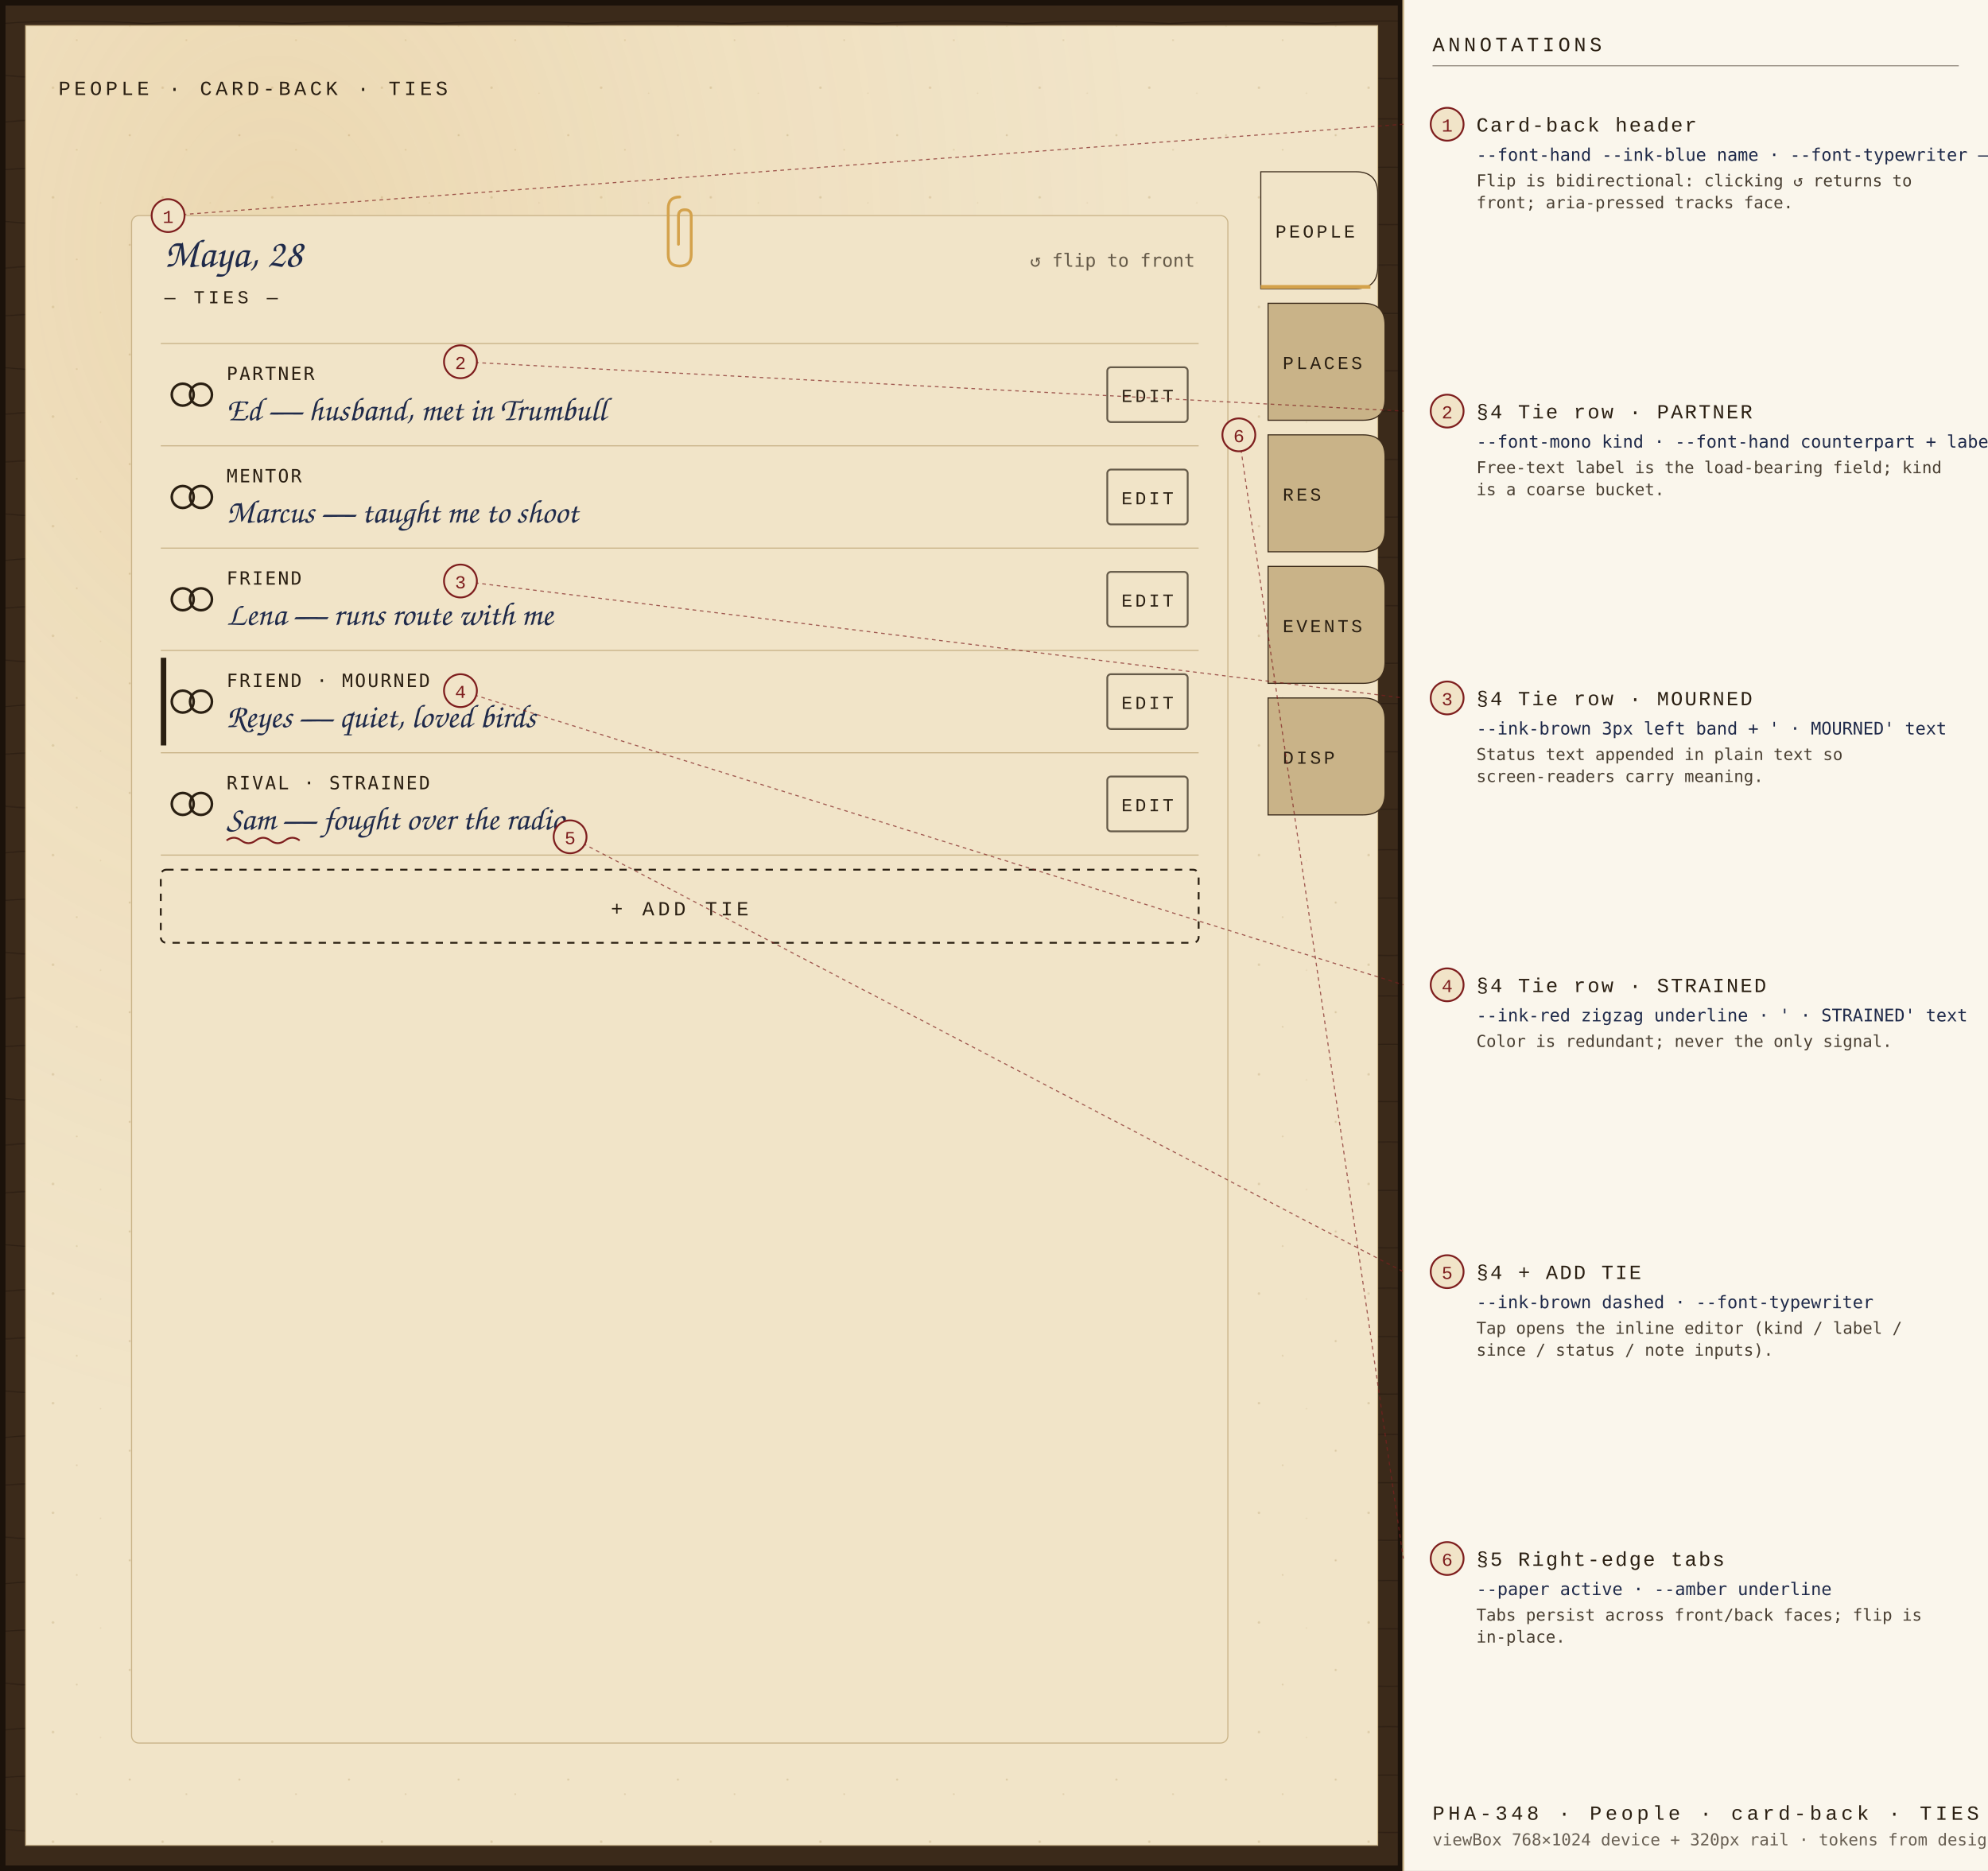
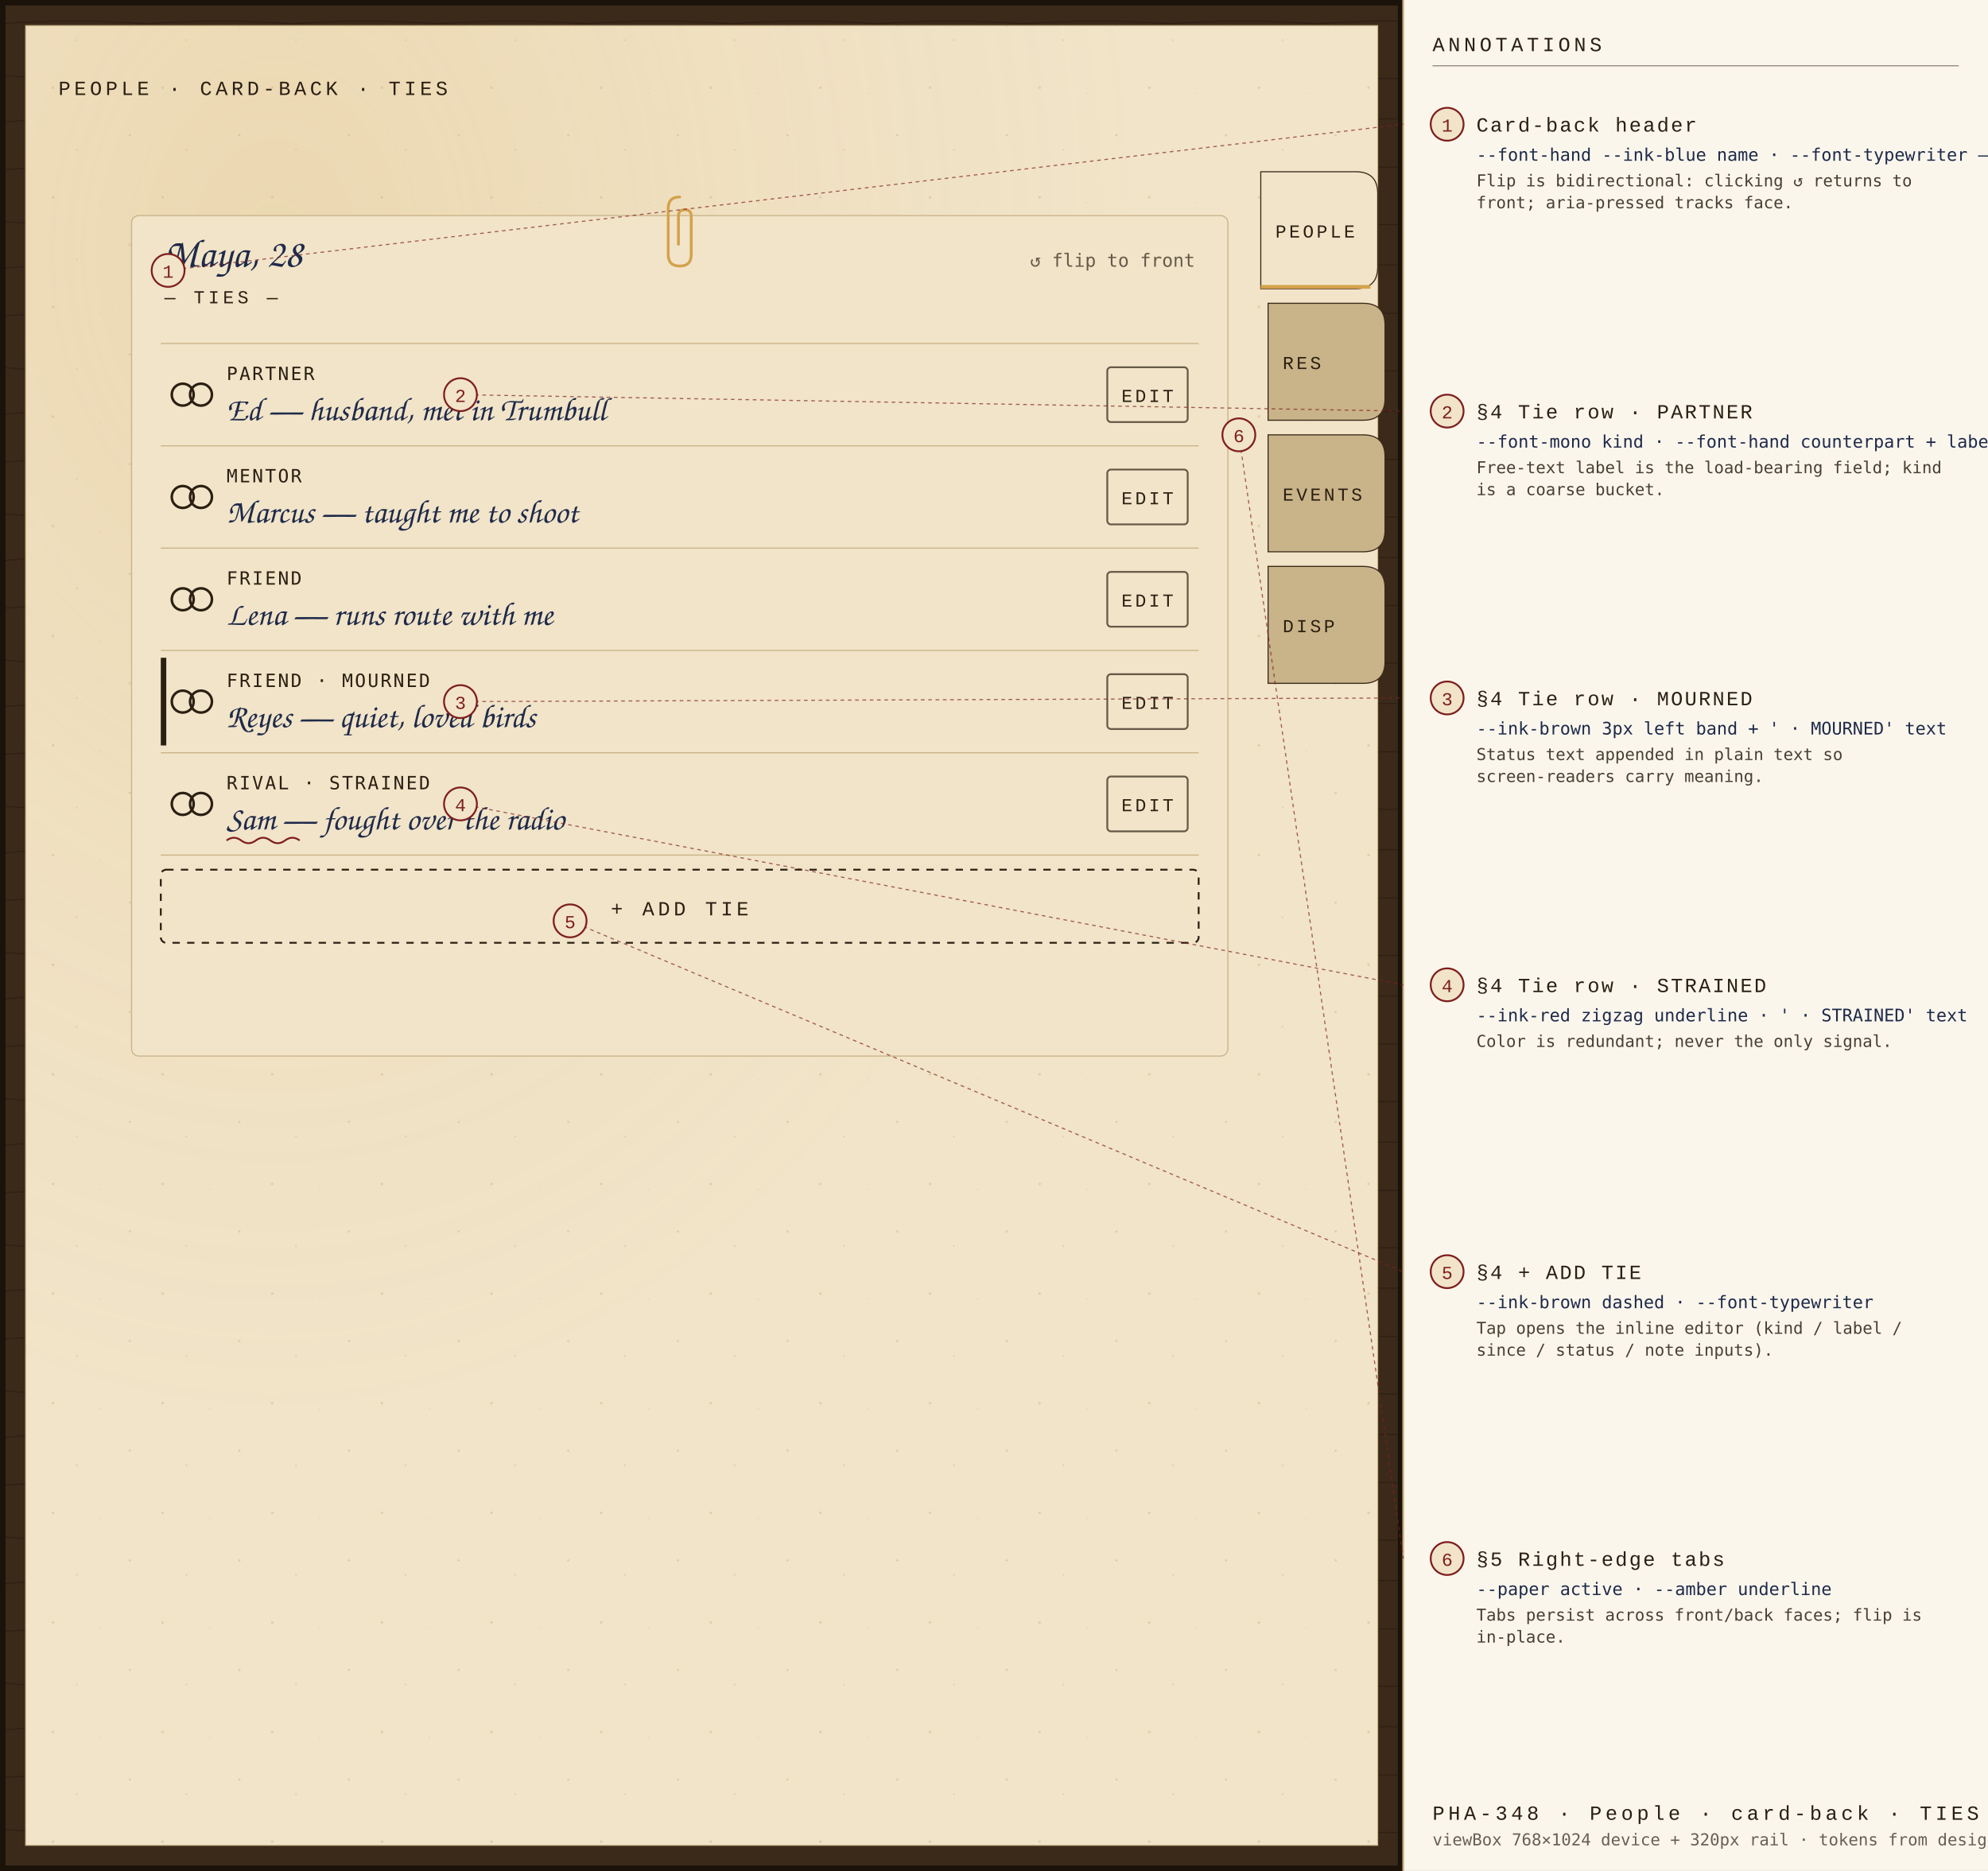
<svg xmlns="http://www.w3.org/2000/svg" viewBox="0 0 1088 1024" width="1088" height="1024" role="img" aria-label="PHA-348 · People · card-back · TIES · Tablet · 641–1024px mockup">
  <defs>
    <pattern id="paperGrain" x="0" y="0" width="60" height="60" patternUnits="userSpaceOnUse">
      <rect width="60" height="60" fill="#F1E4C8" />
      <circle cx="11" cy="14" r="0.6" fill="#C9B388" opacity="0.5" />
      <circle cx="42" cy="22" r="0.5" fill="#C9B388" opacity="0.4" />
      <circle cx="29" cy="48" r="0.7" fill="#C9B388" opacity="0.45" />
      <circle cx="55" cy="51" r="0.4" fill="#C9B388" opacity="0.3" />
    </pattern>
    <pattern id="leatherGrain" x="0" y="0" width="80" height="80" patternUnits="userSpaceOnUse">
      <rect width="80" height="80" fill="#3B2A1A" />
      <path d="M0 13 q40 -3 80 0 M0 41 q40 4 80 0 M0 67 q40 -4 80 0" stroke="#1B120A" stroke-width="0.6" fill="none" opacity="0.5" />
    </pattern>
    <radialGradient id="lamp" cx="18%" cy="12%" r="65%">
      <stop offset="0%" stop-color="#D4A24C" stop-opacity="0.18" />
      <stop offset="55%" stop-color="#D4A24C" stop-opacity="0.06" />
      <stop offset="100%" stop-color="#D4A24C" stop-opacity="0" />
    </radialGradient>
    <filter id="hand" x="-2%" y="-50%" width="104%" height="200%">
      <feTurbulence type="fractalNoise" baseFrequency="0.7" numOctaves="2" seed="3" />
      <feDisplacementMap in="SourceGraphic" scale="0.6" />
    </filter>
    <symbol id="paperclip" viewBox="0 0 40 60">
      <path d="M20 4 q-9 0 -9 9 v36 q0 9 9 9 t9 -9 v-30 q0 -5 -5 -5 t-5 5 v22" fill="none" stroke="#D4A24C" stroke-width="2.2" stroke-linecap="round" />
    </symbol>
    <symbol id="touchHint" viewBox="0 0 44 44">
      <rect x="0" y="0" width="44" height="44" fill="none" stroke="#D4A24C" stroke-width="1" stroke-dasharray="3 3" opacity="0.6" />
    </symbol>
  </defs>
  <rect x="0" y="0" width="1088" height="1024" fill="#3B2A1A" />
  <rect x="0" y="0" width="768" height="1024" fill="url(#leatherGrain)" />
  <rect x="0" y="0" width="768" height="1024" fill="url(#leatherGrain)" />
  <rect x="0" y="0" width="768" height="1024" fill="#3B2A1A" opacity="0.15" />
  <rect x="0" y="0" width="768" height="3" fill="#1B120A" />
  <rect x="0" y="1021" width="768" height="3" fill="#1B120A" />
  <rect x="0" y="0" width="3" height="1024" fill="#1B120A" />
  <rect x="765" y="0" width="3" height="1024" fill="#1B120A" />
  <rect x="14" y="14" width="740" height="996" fill="url(#paperGrain)" stroke="#C9B388" stroke-width="0.5" />
  <rect x="14" y="14" width="740" height="996" fill="url(#lamp)" />
  <text x="32" y="52" font-family="'Special Elite', 'Courier New', Courier, monospace" font-size="11" fill="#2A1F12" letter-spacing="2">PEOPLE · CARD-BACK · TIES</text>
-   <rect x="72" y="118" width="600" height="836" fill="#F1E4C8" stroke="#C9B388" stroke-width="0.6" rx="4" />
+   <rect x="72" y="118" width="600" height="460" fill="#F1E4C8" stroke="#C9B388" stroke-width="0.6" rx="4" />
  <use href="#paperclip" x="358.0" y="104" width="28" height="44" />
  <text x="90" y="146" font-family="'Caveat', 'Patrick Hand', 'Bradley Hand', cursive" font-size="22" fill="#1F2A4A">Maya, 28</text>
  <text x="90" y="166" font-family="'Special Elite', 'Courier New', Courier, monospace" font-size="10" fill="#2A1F12" letter-spacing="2">— TIES —</text>
  <text x="654" y="146" text-anchor="end" font-family="'IBM Plex Mono', ui-monospace, Menlo, Consolas, monospace" font-size="10" fill="#2A1F12" opacity="0.7">↺ flip to front</text>
  <line x1="88" y1="188" x2="656" y2="188" stroke="#C9B388" stroke-width="0.6" />
  <circle cx="100" cy="216.0" r="6" fill="none" stroke="#2A1F12" stroke-width="1.4" />
  <circle cx="110" cy="216.0" r="6" fill="none" stroke="#2A1F12" stroke-width="1.4" />
  <text x="124" y="208" font-family="'IBM Plex Mono', ui-monospace, Menlo, Consolas, monospace" font-size="10" fill="#2A1F12" letter-spacing="1">PARTNER</text>
  <text x="124" y="230" font-family="'Caveat', 'Patrick Hand', 'Bradley Hand', cursive" font-size="18" fill="#1F2A4A">Ed — husband, met in Trumbull</text>
  <rect x="606" y="201.0" width="44" height="30" fill="none" stroke="#2A1F12" stroke-width="1" rx="2" opacity="0.7" />
  <text x="628" y="220.0" text-anchor="middle" font-family="'Special Elite', 'Courier New', Courier, monospace" font-size="10" fill="#2A1F12" letter-spacing="1.5">EDIT</text>
  <line x1="88" y1="244" x2="656" y2="244" stroke="#C9B388" stroke-width="0.6" />
  <circle cx="100" cy="272.0" r="6" fill="none" stroke="#2A1F12" stroke-width="1.4" />
  <circle cx="110" cy="272.0" r="6" fill="none" stroke="#2A1F12" stroke-width="1.4" />
  <text x="124" y="264" font-family="'IBM Plex Mono', ui-monospace, Menlo, Consolas, monospace" font-size="10" fill="#2A1F12" letter-spacing="1">MENTOR</text>
  <text x="124" y="286" font-family="'Caveat', 'Patrick Hand', 'Bradley Hand', cursive" font-size="18" fill="#1F2A4A">Marcus — taught me to shoot</text>
  <rect x="606" y="257.0" width="44" height="30" fill="none" stroke="#2A1F12" stroke-width="1" rx="2" opacity="0.7" />
  <text x="628" y="276.0" text-anchor="middle" font-family="'Special Elite', 'Courier New', Courier, monospace" font-size="10" fill="#2A1F12" letter-spacing="1.5">EDIT</text>
  <line x1="88" y1="300" x2="656" y2="300" stroke="#C9B388" stroke-width="0.6" />
  <circle cx="100" cy="328.0" r="6" fill="none" stroke="#2A1F12" stroke-width="1.4" />
  <circle cx="110" cy="328.0" r="6" fill="none" stroke="#2A1F12" stroke-width="1.4" />
  <text x="124" y="320" font-family="'IBM Plex Mono', ui-monospace, Menlo, Consolas, monospace" font-size="10" fill="#2A1F12" letter-spacing="1">FRIEND</text>
  <text x="124" y="342" font-family="'Caveat', 'Patrick Hand', 'Bradley Hand', cursive" font-size="18" fill="#1F2A4A">Lena — runs route with me</text>
  <rect x="606" y="313.0" width="44" height="30" fill="none" stroke="#2A1F12" stroke-width="1" rx="2" opacity="0.7" />
  <text x="628" y="332.0" text-anchor="middle" font-family="'Special Elite', 'Courier New', Courier, monospace" font-size="10" fill="#2A1F12" letter-spacing="1.5">EDIT</text>
  <line x1="88" y1="356" x2="656" y2="356" stroke="#C9B388" stroke-width="0.6" />
  <circle cx="100" cy="384.0" r="6" fill="none" stroke="#2A1F12" stroke-width="1.4" />
  <circle cx="110" cy="384.0" r="6" fill="none" stroke="#2A1F12" stroke-width="1.4" />
  <text x="124" y="376" font-family="'IBM Plex Mono', ui-monospace, Menlo, Consolas, monospace" font-size="10" fill="#2A1F12" letter-spacing="1">FRIEND · MOURNED</text>
  <text x="124" y="398" font-family="'Caveat', 'Patrick Hand', 'Bradley Hand', cursive" font-size="18" fill="#1F2A4A">Reyes — quiet, loved birds</text>
  <rect x="88" y="360" width="3" height="48" fill="#2A1F12" />
  <rect x="606" y="369.0" width="44" height="30" fill="none" stroke="#2A1F12" stroke-width="1" rx="2" opacity="0.7" />
  <text x="628" y="388.0" text-anchor="middle" font-family="'Special Elite', 'Courier New', Courier, monospace" font-size="10" fill="#2A1F12" letter-spacing="1.5">EDIT</text>
  <line x1="88" y1="412" x2="656" y2="412" stroke="#C9B388" stroke-width="0.6" />
  <circle cx="100" cy="440.0" r="6" fill="none" stroke="#2A1F12" stroke-width="1.4" />
  <circle cx="110" cy="440.0" r="6" fill="none" stroke="#2A1F12" stroke-width="1.4" />
  <text x="124" y="432" font-family="'IBM Plex Mono', ui-monospace, Menlo, Consolas, monospace" font-size="10" fill="#2A1F12" letter-spacing="1">RIVAL · STRAINED</text>
  <text x="124" y="454" font-family="'Caveat', 'Patrick Hand', 'Bradley Hand', cursive" font-size="18" fill="#1F2A4A">Sam — fought over the radio</text>
  <path d="M124 460 q4 -3 8 0 t8 0 t8 0 t8 0 t8 0" stroke="#7E1E1E" stroke-width="1" fill="none" />
  <rect x="606" y="425.0" width="44" height="30" fill="none" stroke="#2A1F12" stroke-width="1" rx="2" opacity="0.7" />
  <text x="628" y="444.0" text-anchor="middle" font-family="'Special Elite', 'Courier New', Courier, monospace" font-size="10" fill="#2A1F12" letter-spacing="1.5">EDIT</text>
  <line x1="88" y1="468" x2="656" y2="468" stroke="#C9B388" stroke-width="0.6" />
  <rect x="88" y="476" width="568" height="40" fill="none" stroke="#2A1F12" stroke-dasharray="4 4" stroke-width="1" rx="3" />
  <text x="372.0" y="501" text-anchor="middle" font-family="'Special Elite', 'Courier New', Courier, monospace" font-size="11" fill="#2A1F12" letter-spacing="2">+ ADD TIE</text>
  <path d="M690 94 h52 q12 0 12 12 v40 q0 12 -12 12 h-52 z" fill="#F1E4C8" stroke="#3B2A1A" stroke-width="0.6" />
  <text x="698" y="130.0" font-family="'Special Elite', 'Courier New', Courier, monospace" font-size="10" fill="#2A1F12" letter-spacing="1.5">PEOPLE</text>
  <line x1="690" y1="157" x2="750" y2="157" stroke="#D4A24C" stroke-width="2" />
  <path d="M694 166 h52 q12 0 12 12 v40 q0 12 -12 12 h-52 z" fill="#C9B388" stroke="#3B2A1A" stroke-width="0.6" />
-   <text x="702" y="202.0" font-family="'Special Elite', 'Courier New', Courier, monospace" font-size="10" fill="#2A1F12" letter-spacing="1.5">PLACES</text>
+   <text x="702" y="202.0" font-family="'Special Elite', 'Courier New', Courier, monospace" font-size="10" fill="#2A1F12" letter-spacing="1.5">RES</text>
  <path d="M694 238 h52 q12 0 12 12 v40 q0 12 -12 12 h-52 z" fill="#C9B388" stroke="#3B2A1A" stroke-width="0.6" />
-   <text x="702" y="274.0" font-family="'Special Elite', 'Courier New', Courier, monospace" font-size="10" fill="#2A1F12" letter-spacing="1.5">RES</text>
+   <text x="702" y="274.0" font-family="'Special Elite', 'Courier New', Courier, monospace" font-size="10" fill="#2A1F12" letter-spacing="1.5">EVENTS</text>
  <path d="M694 310 h52 q12 0 12 12 v40 q0 12 -12 12 h-52 z" fill="#C9B388" stroke="#3B2A1A" stroke-width="0.6" />
-   <text x="702" y="346.0" font-family="'Special Elite', 'Courier New', Courier, monospace" font-size="10" fill="#2A1F12" letter-spacing="1.5">EVENTS</text>
-   <path d="M694 382 h52 q12 0 12 12 v40 q0 12 -12 12 h-52 z" fill="#C9B388" stroke="#3B2A1A" stroke-width="0.6" />
-   <text x="702" y="418.0" font-family="'Special Elite', 'Courier New', Courier, monospace" font-size="10" fill="#2A1F12" letter-spacing="1.5">DISP</text>
+   <text x="702" y="346.0" font-family="'Special Elite', 'Courier New', Courier, monospace" font-size="10" fill="#2A1F12" letter-spacing="1.5">DISP</text>
  <rect x="768" y="0" width="320" height="1024" fill="#FAF6EC" />
  <line x1="768" y1="0" x2="768" y2="1024" stroke="#C9B388" stroke-width="1" />
  <text x="784" y="28" font-family="'Special Elite', 'Courier New', Courier, monospace" font-size="11" fill="#2A1F12" letter-spacing="2">ANNOTATIONS</text>
  <line x1="784" y1="36" x2="1072" y2="36" stroke="#2A1F12" stroke-width="0.6" opacity="0.5" />
-   <line x1="92" y1="118" x2="768" y2="68" stroke="#7E1E1E" stroke-width="0.6" stroke-dasharray="2 2" opacity="0.7" />
-   <circle cx="92" cy="118" r="9" fill="#F1E4C8" stroke="#7E1E1E" stroke-width="1" />
-   <text x="92" y="122" text-anchor="middle" font-family="'Special Elite', 'Courier New', Courier, monospace" font-size="10" fill="#7E1E1E">1</text>
+   <line x1="92" y1="148" x2="768" y2="68" stroke="#7E1E1E" stroke-width="0.6" stroke-dasharray="2 2" opacity="0.7" />
+   <circle cx="92" cy="148" r="9" fill="#F1E4C8" stroke="#7E1E1E" stroke-width="1" />
+   <text x="92" y="152" text-anchor="middle" font-family="'Special Elite', 'Courier New', Courier, monospace" font-size="10" fill="#7E1E1E">1</text>
  <circle cx="792" cy="68" r="9" fill="#F1E4C8" stroke="#7E1E1E" stroke-width="1" />
  <text x="792" y="72" text-anchor="middle" font-family="'Special Elite', 'Courier New', Courier, monospace" font-size="10" fill="#7E1E1E">1</text>
  <text x="808" y="72" font-family="'Special Elite', 'Courier New', Courier, monospace" font-size="11" fill="#2A1F12" letter-spacing="1">Card-back header</text>
  <text x="808" y="88" font-family="'IBM Plex Mono', ui-monospace, Menlo, Consolas, monospace" font-size="9.5" fill="#1F2A4A">--font-hand --ink-blue name · --font-typewriter — TIES —</text>
  <text x="808" y="102" font-family="'IBM Plex Mono', ui-monospace, Menlo, Consolas, monospace" font-size="9" fill="#2A1F12" opacity="0.85">Flip is bidirectional: clicking ↺ returns to</text>
  <text x="808" y="114" font-family="'IBM Plex Mono', ui-monospace, Menlo, Consolas, monospace" font-size="9" fill="#2A1F12" opacity="0.85">front; aria-pressed tracks face.</text>
-   <line x1="252" y1="198" x2="768" y2="225" stroke="#7E1E1E" stroke-width="0.6" stroke-dasharray="2 2" opacity="0.7" />
-   <circle cx="252" cy="198" r="9" fill="#F1E4C8" stroke="#7E1E1E" stroke-width="1" />
-   <text x="252" y="202" text-anchor="middle" font-family="'Special Elite', 'Courier New', Courier, monospace" font-size="10" fill="#7E1E1E">2</text>
+   <line x1="252" y1="216" x2="768" y2="225" stroke="#7E1E1E" stroke-width="0.6" stroke-dasharray="2 2" opacity="0.7" />
+   <circle cx="252" cy="216" r="9" fill="#F1E4C8" stroke="#7E1E1E" stroke-width="1" />
+   <text x="252" y="220" text-anchor="middle" font-family="'Special Elite', 'Courier New', Courier, monospace" font-size="10" fill="#7E1E1E">2</text>
  <circle cx="792" cy="225" r="9" fill="#F1E4C8" stroke="#7E1E1E" stroke-width="1" />
  <text x="792" y="229" text-anchor="middle" font-family="'Special Elite', 'Courier New', Courier, monospace" font-size="10" fill="#7E1E1E">2</text>
  <text x="808" y="229" font-family="'Special Elite', 'Courier New', Courier, monospace" font-size="11" fill="#2A1F12" letter-spacing="1">§4 Tie row · PARTNER</text>
  <text x="808" y="245" font-family="'IBM Plex Mono', ui-monospace, Menlo, Consolas, monospace" font-size="9.5" fill="#1F2A4A">--font-mono kind · --font-hand counterpart + label</text>
  <text x="808" y="259" font-family="'IBM Plex Mono', ui-monospace, Menlo, Consolas, monospace" font-size="9" fill="#2A1F12" opacity="0.85">Free-text label is the load-bearing field; kind</text>
  <text x="808" y="271" font-family="'IBM Plex Mono', ui-monospace, Menlo, Consolas, monospace" font-size="9" fill="#2A1F12" opacity="0.85">is a coarse bucket.</text>
-   <line x1="252" y1="318" x2="768" y2="382" stroke="#7E1E1E" stroke-width="0.6" stroke-dasharray="2 2" opacity="0.7" />
-   <circle cx="252" cy="318" r="9" fill="#F1E4C8" stroke="#7E1E1E" stroke-width="1" />
-   <text x="252" y="322" text-anchor="middle" font-family="'Special Elite', 'Courier New', Courier, monospace" font-size="10" fill="#7E1E1E">3</text>
+   <line x1="252" y1="384" x2="768" y2="382" stroke="#7E1E1E" stroke-width="0.6" stroke-dasharray="2 2" opacity="0.7" />
+   <circle cx="252" cy="384" r="9" fill="#F1E4C8" stroke="#7E1E1E" stroke-width="1" />
+   <text x="252" y="388" text-anchor="middle" font-family="'Special Elite', 'Courier New', Courier, monospace" font-size="10" fill="#7E1E1E">3</text>
  <circle cx="792" cy="382" r="9" fill="#F1E4C8" stroke="#7E1E1E" stroke-width="1" />
  <text x="792" y="386" text-anchor="middle" font-family="'Special Elite', 'Courier New', Courier, monospace" font-size="10" fill="#7E1E1E">3</text>
  <text x="808" y="386" font-family="'Special Elite', 'Courier New', Courier, monospace" font-size="11" fill="#2A1F12" letter-spacing="1">§4 Tie row · MOURNED</text>
  <text x="808" y="402" font-family="'IBM Plex Mono', ui-monospace, Menlo, Consolas, monospace" font-size="9.5" fill="#1F2A4A">--ink-brown 3px left band + ' · MOURNED' text</text>
  <text x="808" y="416" font-family="'IBM Plex Mono', ui-monospace, Menlo, Consolas, monospace" font-size="9" fill="#2A1F12" opacity="0.85">Status text appended in plain text so</text>
  <text x="808" y="428" font-family="'IBM Plex Mono', ui-monospace, Menlo, Consolas, monospace" font-size="9" fill="#2A1F12" opacity="0.85">screen-readers carry meaning.</text>
-   <line x1="252" y1="378" x2="768" y2="539" stroke="#7E1E1E" stroke-width="0.6" stroke-dasharray="2 2" opacity="0.7" />
-   <circle cx="252" cy="378" r="9" fill="#F1E4C8" stroke="#7E1E1E" stroke-width="1" />
-   <text x="252" y="382" text-anchor="middle" font-family="'Special Elite', 'Courier New', Courier, monospace" font-size="10" fill="#7E1E1E">4</text>
+   <line x1="252" y1="440" x2="768" y2="539" stroke="#7E1E1E" stroke-width="0.6" stroke-dasharray="2 2" opacity="0.7" />
+   <circle cx="252" cy="440" r="9" fill="#F1E4C8" stroke="#7E1E1E" stroke-width="1" />
+   <text x="252" y="444" text-anchor="middle" font-family="'Special Elite', 'Courier New', Courier, monospace" font-size="10" fill="#7E1E1E">4</text>
  <circle cx="792" cy="539" r="9" fill="#F1E4C8" stroke="#7E1E1E" stroke-width="1" />
  <text x="792" y="543" text-anchor="middle" font-family="'Special Elite', 'Courier New', Courier, monospace" font-size="10" fill="#7E1E1E">4</text>
  <text x="808" y="543" font-family="'Special Elite', 'Courier New', Courier, monospace" font-size="11" fill="#2A1F12" letter-spacing="1">§4 Tie row · STRAINED</text>
  <text x="808" y="559" font-family="'IBM Plex Mono', ui-monospace, Menlo, Consolas, monospace" font-size="9.5" fill="#1F2A4A">--ink-red zigzag underline · ' · STRAINED' text</text>
  <text x="808" y="573" font-family="'IBM Plex Mono', ui-monospace, Menlo, Consolas, monospace" font-size="9" fill="#2A1F12" opacity="0.85">Color is redundant; never the only signal.</text>
-   <line x1="312" y1="458" x2="768" y2="696" stroke="#7E1E1E" stroke-width="0.6" stroke-dasharray="2 2" opacity="0.7" />
-   <circle cx="312" cy="458" r="9" fill="#F1E4C8" stroke="#7E1E1E" stroke-width="1" />
-   <text x="312" y="462" text-anchor="middle" font-family="'Special Elite', 'Courier New', Courier, monospace" font-size="10" fill="#7E1E1E">5</text>
+   <line x1="312" y1="504" x2="768" y2="696" stroke="#7E1E1E" stroke-width="0.6" stroke-dasharray="2 2" opacity="0.7" />
+   <circle cx="312" cy="504" r="9" fill="#F1E4C8" stroke="#7E1E1E" stroke-width="1" />
+   <text x="312" y="508" text-anchor="middle" font-family="'Special Elite', 'Courier New', Courier, monospace" font-size="10" fill="#7E1E1E">5</text>
  <circle cx="792" cy="696" r="9" fill="#F1E4C8" stroke="#7E1E1E" stroke-width="1" />
  <text x="792" y="700" text-anchor="middle" font-family="'Special Elite', 'Courier New', Courier, monospace" font-size="10" fill="#7E1E1E">5</text>
  <text x="808" y="700" font-family="'Special Elite', 'Courier New', Courier, monospace" font-size="11" fill="#2A1F12" letter-spacing="1">§4 + ADD TIE</text>
  <text x="808" y="716" font-family="'IBM Plex Mono', ui-monospace, Menlo, Consolas, monospace" font-size="9.5" fill="#1F2A4A">--ink-brown dashed · --font-typewriter</text>
  <text x="808" y="730" font-family="'IBM Plex Mono', ui-monospace, Menlo, Consolas, monospace" font-size="9" fill="#2A1F12" opacity="0.85">Tap opens the inline editor (kind / label /</text>
  <text x="808" y="742" font-family="'IBM Plex Mono', ui-monospace, Menlo, Consolas, monospace" font-size="9" fill="#2A1F12" opacity="0.85">since / status / note inputs).</text>
  <line x1="678" y1="238" x2="768" y2="853" stroke="#7E1E1E" stroke-width="0.6" stroke-dasharray="2 2" opacity="0.7" />
  <circle cx="678" cy="238" r="9" fill="#F1E4C8" stroke="#7E1E1E" stroke-width="1" />
  <text x="678" y="242" text-anchor="middle" font-family="'Special Elite', 'Courier New', Courier, monospace" font-size="10" fill="#7E1E1E">6</text>
  <circle cx="792" cy="853" r="9" fill="#F1E4C8" stroke="#7E1E1E" stroke-width="1" />
  <text x="792" y="857" text-anchor="middle" font-family="'Special Elite', 'Courier New', Courier, monospace" font-size="10" fill="#7E1E1E">6</text>
  <text x="808" y="857" font-family="'Special Elite', 'Courier New', Courier, monospace" font-size="11" fill="#2A1F12" letter-spacing="1">§5 Right-edge tabs</text>
  <text x="808" y="873" font-family="'IBM Plex Mono', ui-monospace, Menlo, Consolas, monospace" font-size="9.5" fill="#1F2A4A">--paper active · --amber underline</text>
  <text x="808" y="887" font-family="'IBM Plex Mono', ui-monospace, Menlo, Consolas, monospace" font-size="9" fill="#2A1F12" opacity="0.85">Tabs persist across front/back faces; flip is</text>
  <text x="808" y="899" font-family="'IBM Plex Mono', ui-monospace, Menlo, Consolas, monospace" font-size="9" fill="#2A1F12" opacity="0.85">in-place.</text>
  <text x="784" y="996" font-family="'Special Elite', 'Courier New', Courier, monospace" font-size="11" fill="#2A1F12" letter-spacing="2">PHA-348 · People · card-back · TIES · Tablet · 641–1024px</text>
  <text x="784" y="1010" font-family="'IBM Plex Mono', ui-monospace, Menlo, Consolas, monospace" font-size="9" fill="#2A1F12" opacity="0.7">viewBox 768×1024 device + 320px rail · tokens from design/tokens.css · components from design/components.md</text>
</svg>
